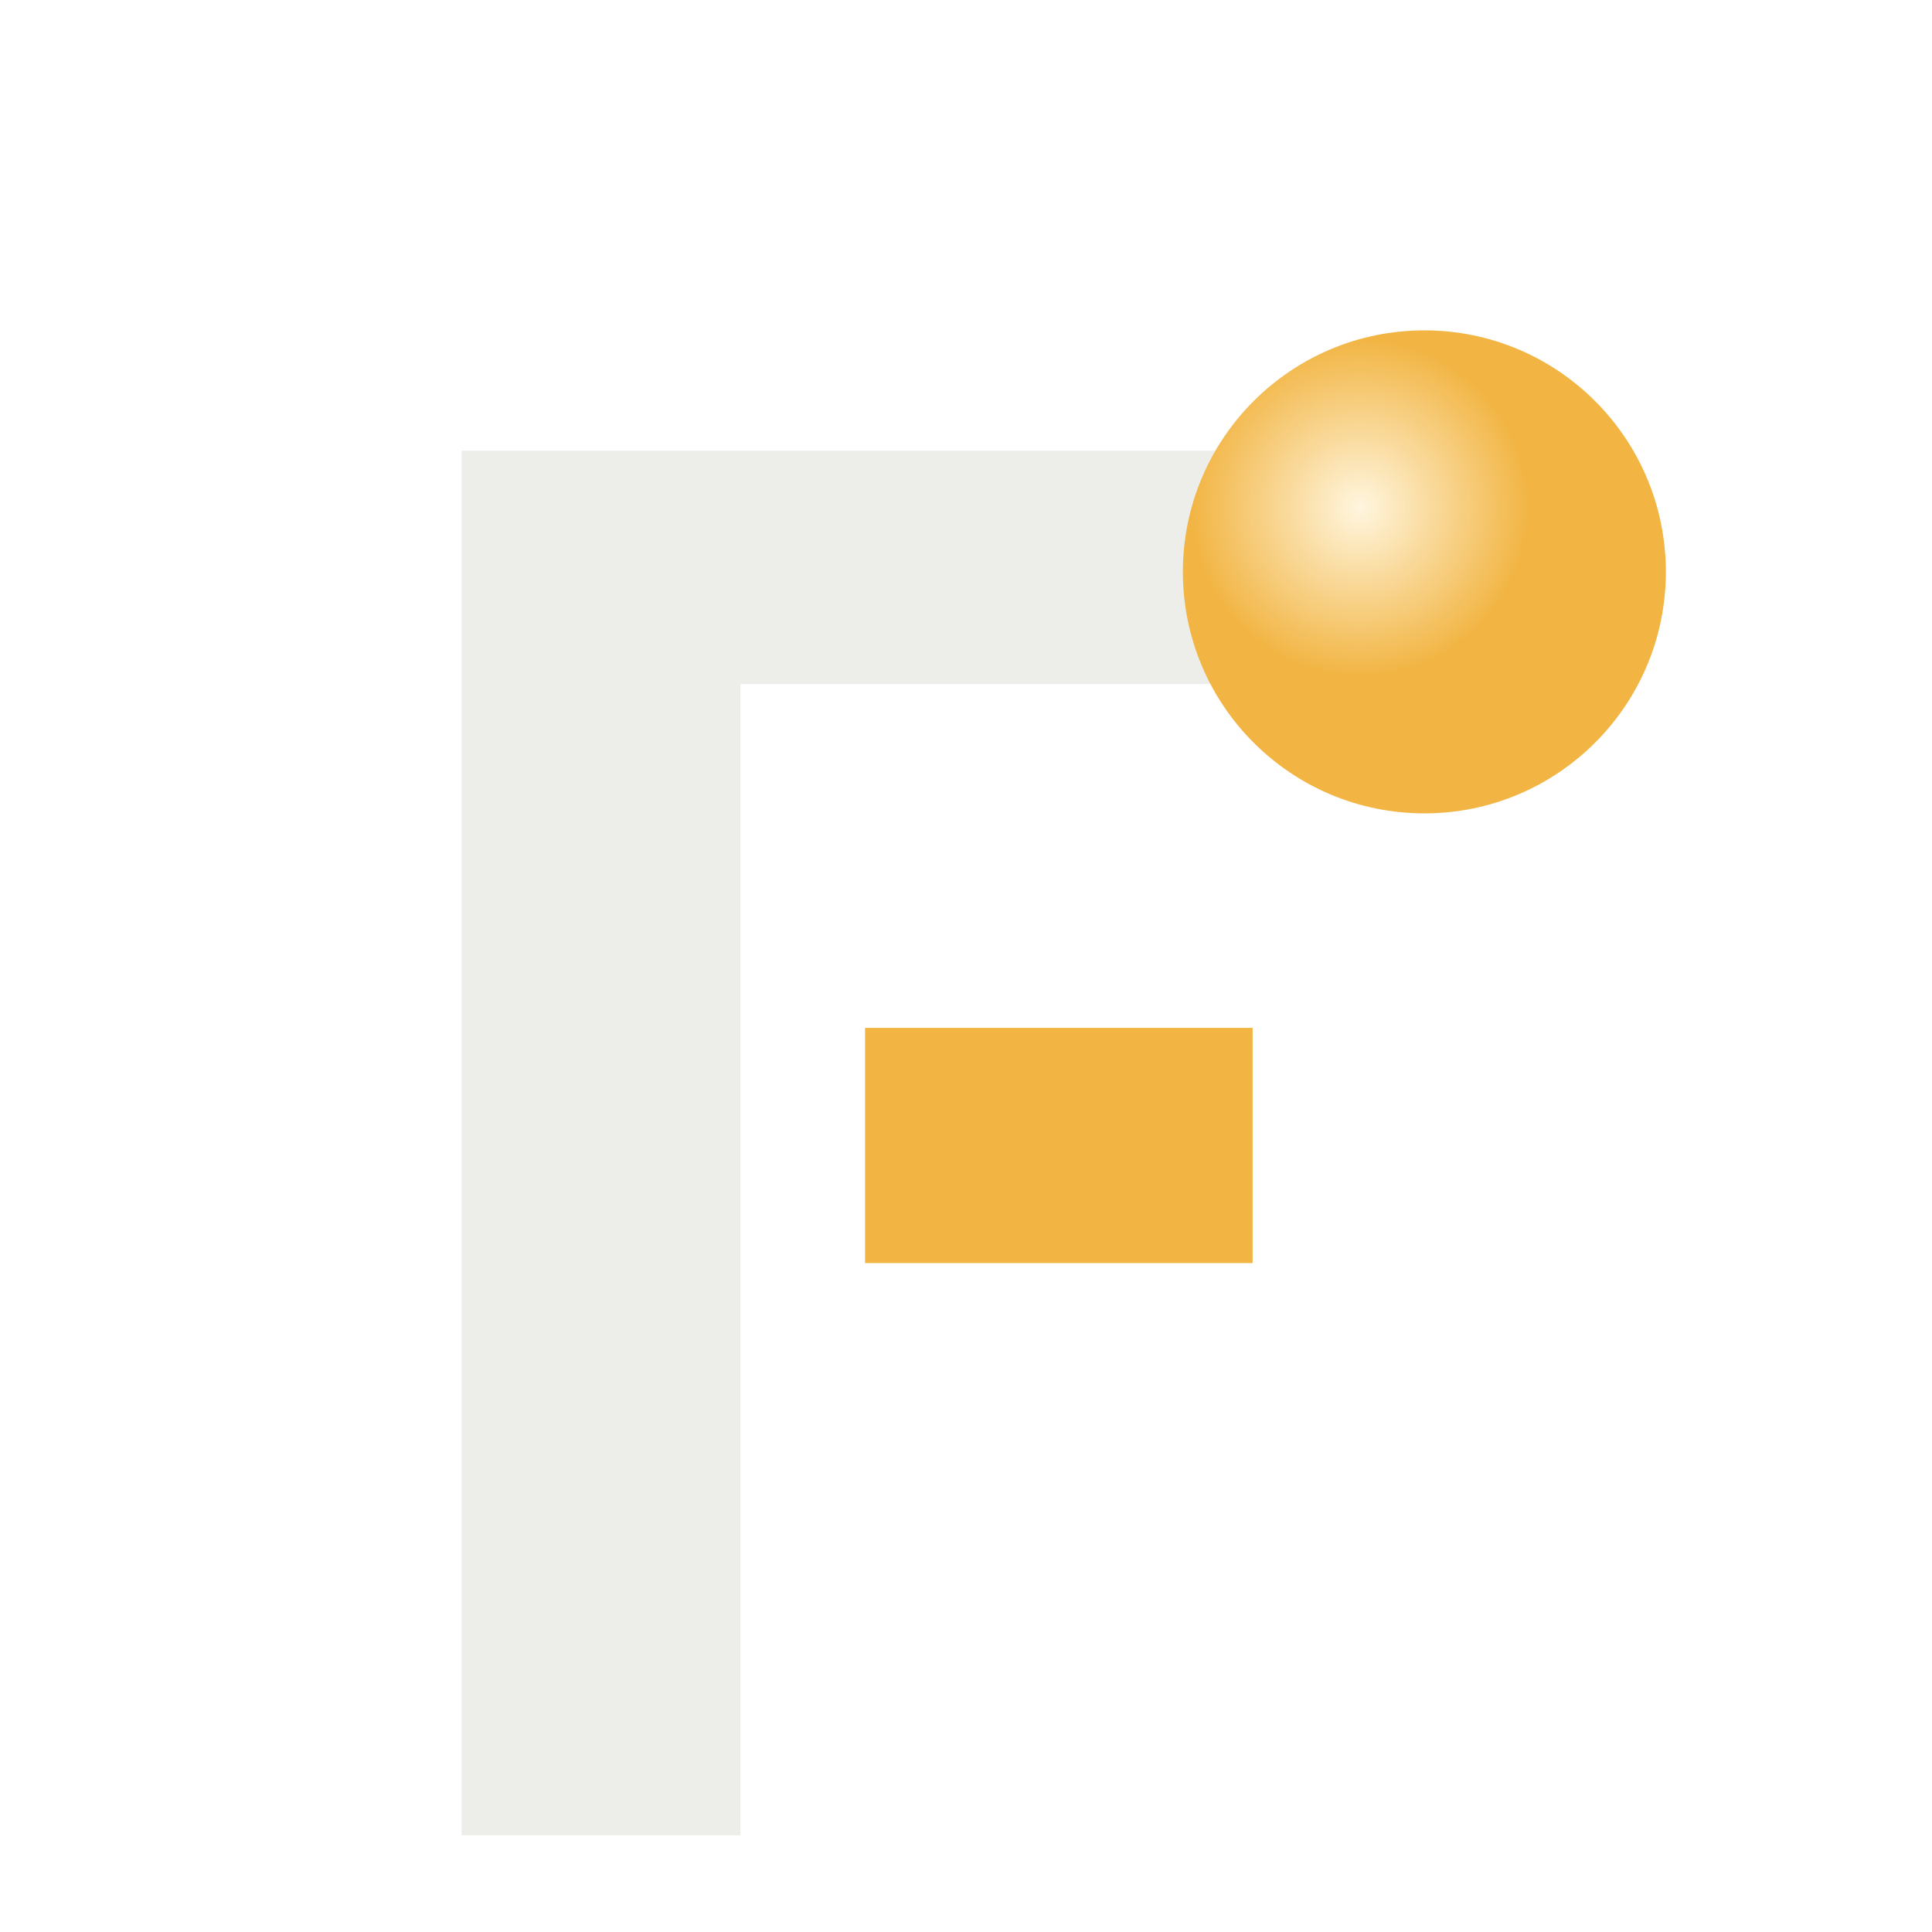
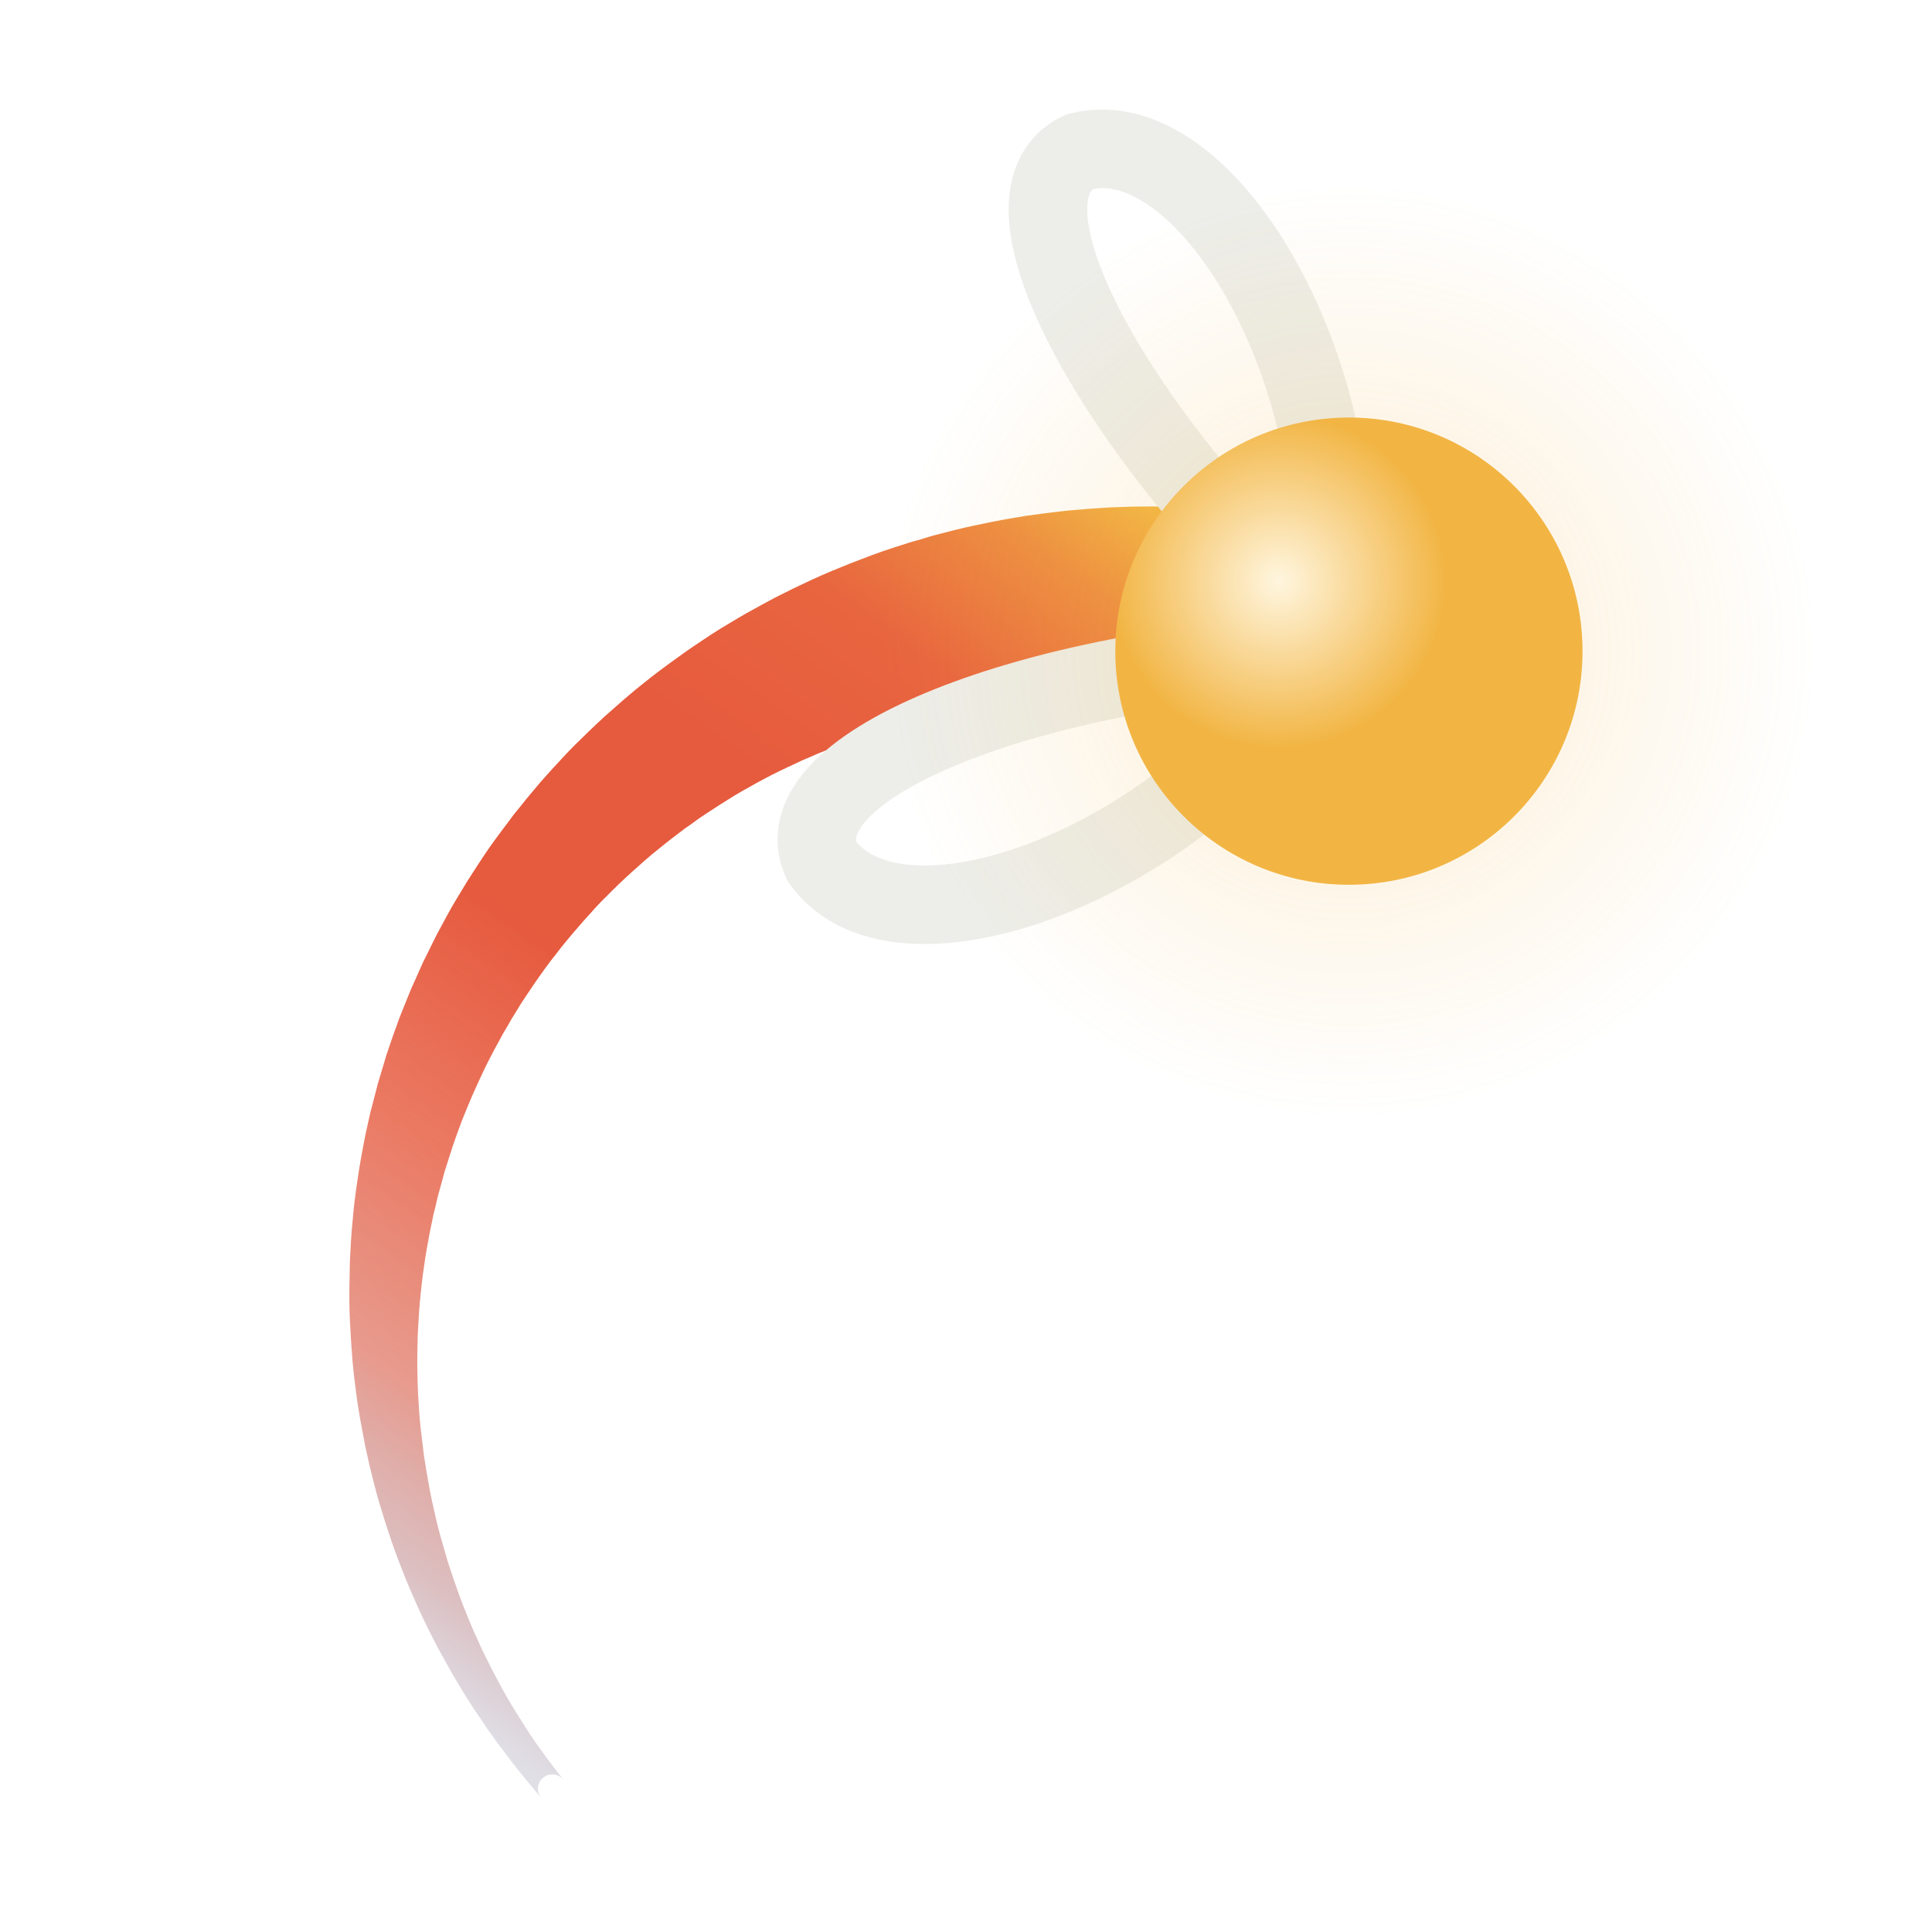
<svg xmlns="http://www.w3.org/2000/svg" viewBox="0 0 120 120">
-   <g transform="translate(28.67 25.52) scale(0.86)">
-     <path d="M0,2.877v100h20.137V19.726h38.767V2.877z" fill="#EDEEEA" />
-     <path d="M29.14,44.562h27.99v16.986h-27.99z" fill="#F2B544" />
-   </g>
  <defs>
-     <radialGradient id="ff-fv-dn-c" cx="84.47" cy="31.52" r="19" gradientUnits="userSpaceOnUse">
+     <linearGradient id="ff-fv-dn-g" gradientUnits="userSpaceOnUse" x1="29.36" y1="85.71" x2="73.68" y2="22.41">
+       <stop offset="0" stop-color="#86809C" stop-opacity="0.25" />
+       <stop offset="0.07" stop-color="#B06F73" stop-opacity="0.44" />
+       <stop offset="0.18" stop-color="#DA5F4A" stop-opacity="0.63" />
+       <stop offset="0.33" stop-color="#E65A3E" stop-opacity="0.81" />
+       <stop offset="0.5" stop-color="#E65A3E" />
+       <stop offset="0.67" stop-color="#E65A3E" />
+       <stop offset="0.82" stop-color="#E8653F" />
+       <stop offset="0.93" stop-color="#ED8D41" />
+       <stop offset="1" stop-color="#F2B544" />
+     </linearGradient>
+     <radialGradient id="ff-fv-dn-h" cx="73.68" cy="22.41" r="26" gradientUnits="userSpaceOnUse">
+       <stop offset="0" stop-color="#F2B544" stop-opacity="0.55" />
+       <stop offset="0.35" stop-color="#F2B544" stop-opacity="0.16" />
+       <stop offset="1" stop-color="#F2B544" stop-opacity="0" />
+     </radialGradient>
+     <radialGradient id="ff-fv-dn-c" cx="69.78" cy="18.51" r="16.9" gradientUnits="userSpaceOnUse">
      <stop offset="0" stop-color="#FFF6DF" />
      <stop offset="0.55" stop-color="#F2B544" />
      <stop offset="1" stop-color="#F2B544" />
    </radialGradient>
  </defs>
-   <circle cx="88.47" cy="35.52" r="15" fill="url(#ff-fv-dn-c)" />
+   <g transform="translate(1.54 15.43) scale(1.11622)">
+     <path d="M29.97,85.2L29.65,84.8 29.34,84.39 29.03,83.98 28.73,83.56 28.43,83.15 28.14,82.72 27.86,82.29 27.59,81.86 27.32,81.43 27.05,80.99 26.79,80.55 26.54,80.1 26.3,79.65 26.06,79.2 25.83,78.75 25.6,78.29 25.38,77.83 25.17,77.36 24.96,76.9 24.76,76.43 24.57,75.96 24.38,75.49 24.2,75.01 24.03,74.53 23.86,74.05 23.7,73.57 23.54,73.09 23.4,72.6 23.26,72.12 23.12,71.63 22.99,71.14 22.87,70.64 22.76,70.15 22.65,69.66 22.55,69.16 22.46,68.67 22.37,68.17 22.29,67.67 22.21,67.17 22.15,66.67 22.09,66.17 22.03,65.67 21.98,65.17 21.94,64.67 21.91,64.17 21.88,63.67 21.86,63.17 21.85,62.67 21.84,62.16 21.84,61.66 21.85,61.16 21.86,60.66 21.88,60.16 21.91,59.67 21.94,59.17 21.98,58.67 22.03,58.17 22.08,57.68 22.14,57.18 22.21,56.69 22.28,56.2 22.36,55.71 22.45,55.22 22.54,54.73 22.64,54.25 22.74,53.76 22.86,53.28 22.97,52.8 23.1,52.32 23.23,51.85 23.36,51.37 23.51,50.9 23.66,50.43 23.81,49.96 23.97,49.5 24.14,49.03 24.31,48.57 24.49,48.12 24.68,47.66 24.87,47.21 25.07,46.76 25.27,46.32 25.48,45.87 25.69,45.43 25.91,45 26.14,44.56 26.37,44.14 26.6,43.71 26.85,43.29 27.09,42.87 27.35,42.45 27.6,42.04 27.87,41.63 28.14,41.23 28.41,40.83 28.69,40.43 28.97,40.04 29.26,39.65 29.56,39.27 29.85,38.89 30.16,38.51 30.47,38.14 30.78,37.78 31.1,37.41 31.42,37.06 31.74,36.7 32.07,36.35 32.41,36.01 32.75,35.67 33.09,35.34 33.44,35.01 33.79,34.69 34.15,34.37 34.51,34.05 34.87,33.74 35.24,33.44 35.61,33.14 35.98,32.85 36.36,32.56 36.74,32.27 37.13,32 37.51,31.72 37.9,31.46 38.3,31.2 38.7,30.94 39.1,30.69 39.5,30.44 39.91,30.2 40.32,29.97 40.73,29.74 41.14,29.52 41.56,29.3 41.98,29.09 42.4,28.89 42.83,28.69 43.25,28.49 43.68,28.31 44.11,28.12 44.54,27.95 44.98,27.78 45.42,27.61 45.85,27.46 46.29,27.3 46.74,27.16 47.18,27.02 47.62,26.88 48.07,26.76 48.52,26.63 48.96,26.52 49.41,26.41 49.86,26.3 50.31,26.21 50.77,26.11 51.22,26.03 51.67,25.95 52.13,25.87 52.58,25.81 53.04,25.75 53.49,25.69 53.95,25.64 54.4,25.6 54.86,25.56 55.31,25.53 55.77,25.51 56.23,25.49 56.68,25.47 57.14,25.47 57.59,25.47 58.04,25.47 58.5,25.48 58.95,25.5 59.4,25.53 59.85,25.56 60.31,25.59 60.76,25.63 61.2,25.68 61.65,25.73 62.1,25.79 62.54,25.86 62.98,25.93 63.42,26 63.86,26.08 64.3,26.17 64.74,26.27 65.17,26.37 65.62,26.47 66.04,26.58 66.48,26.7 66.9,26.82 67.32,26.95 67.75,27.08 68.17,27.22 68.59,27.36 69,27.51 69.42,27.67 69.83,27.83 70.24,27.99 70.65,28.16 71.06,28.34 71.46,28.52A6.5,6.5 0 0 1 75.9,16.3L75.31,16.13 74.74,15.97 74.15,15.82 73.56,15.67 72.97,15.53 72.38,15.4 71.78,15.27 71.19,15.16 70.59,15.05 69.99,14.95 69.4,14.86 68.79,14.77 68.2,14.7 67.59,14.62 67,14.57 66.4,14.51 65.8,14.47 65.2,14.43 64.6,14.4 64,14.38 63.39,14.36 62.79,14.36 62.19,14.36 61.59,14.37 60.99,14.39 60.39,14.41 59.8,14.45 59.2,14.49 58.61,14.54 58.01,14.59 57.42,14.66 56.83,14.73 56.24,14.81 55.65,14.89 55.07,14.99 54.48,15.09 53.9,15.2 53.32,15.32 52.74,15.44 52.16,15.57 51.59,15.71 51.01,15.86 50.44,16.01 49.88,16.18 49.31,16.34 48.75,16.52 48.19,16.7 47.63,16.89 47.08,17.09 46.53,17.3 45.98,17.51 45.44,17.73 44.9,17.95 44.36,18.18 43.83,18.42 43.3,18.67 42.77,18.92 42.25,19.18 41.73,19.44 41.21,19.72 40.7,20 40.19,20.28 39.69,20.57 39.19,20.87 38.69,21.17 38.2,21.48 37.72,21.8 37.24,22.12 36.76,22.45 36.29,22.79 35.82,23.13 35.36,23.47 34.9,23.82 34.45,24.18 34,24.54 33.56,24.91 33.12,25.29 32.69,25.67 32.26,26.05 31.84,26.44 31.42,26.84 31.01,27.24 30.6,27.64 30.2,28.05 29.81,28.47 29.42,28.89 29.04,29.31 28.66,29.74 28.29,30.18 27.93,30.61 27.57,31.06 27.21,31.5 26.87,31.96 26.53,32.41 26.19,32.87 25.86,33.33 25.54,33.8 25.23,34.27 24.92,34.75 24.61,35.23 24.32,35.71 24.03,36.19 23.74,36.68 23.47,37.17 23.2,37.67 22.93,38.17 22.68,38.67 22.43,39.18 22.18,39.68 21.95,40.19 21.72,40.71 21.49,41.22 21.28,41.74 21.07,42.26 20.86,42.78 20.67,43.31 20.48,43.83 20.3,44.36 20.12,44.89 19.96,45.43 19.8,45.96 19.64,46.5 19.5,47.04 19.36,47.58 19.22,48.12 19.1,48.66 18.98,49.2 18.87,49.75 18.77,50.29 18.67,50.84 18.58,51.39 18.5,51.93 18.42,52.48 18.35,53.03 18.29,53.58 18.24,54.13 18.19,54.68 18.15,55.23 18.12,55.78 18.09,56.34 18.08,56.89 18.07,57.44 18.06,57.99 18.06,58.54 18.07,59.09 18.09,59.64 18.12,60.18 18.15,60.73 18.19,61.28 18.23,61.83 18.28,62.37 18.34,62.91 18.41,63.46 18.48,64 18.56,64.54 18.65,65.08 18.75,65.62 18.85,66.15 18.95,66.69 19.07,67.22 19.19,67.75 19.32,68.28 19.45,68.8 19.59,69.33 19.74,69.85 19.9,70.37 20.06,70.89 20.23,71.41 20.4,71.92 20.58,72.43 20.77,72.94 20.96,73.44 21.16,73.95 21.37,74.45 21.58,74.94 21.8,75.44 22.02,75.93 22.25,76.41 22.49,76.9 22.73,77.38 22.98,77.86 23.24,78.33 23.5,78.8 23.76,79.27 24.03,79.73 24.31,80.19 24.59,80.65 24.88,81.1 25.18,81.55 25.48,81.99 25.78,82.44 26.09,82.87 26.41,83.31 26.73,83.73 27.05,84.16 27.38,84.58 27.72,85 28.06,85.41 28.4,85.82 28.74,86.23A0.8,0.8 0 0 1 29.97,85.2Z" fill="url(#ff-fv-dn-g)" />
+     <g transform="translate(73.68 22.41) rotate(19.95)">
+       <path d="M-1,0C-5,5.5 -14,8 -16,4.5C-17,1.5 -9,-0.5 -1,0" transform="rotate(-26) scale(1.9)" fill="none" stroke="#EDEEEA" stroke-width="2.3" stroke-linecap="round" stroke-linejoin="round" />
+       <path d="M-1,0C-5,-5.5 -14,-8 -16,-4.5C-17,-1.5 -9,0.5 -1,0" transform="rotate(26) scale(1.9)" fill="none" stroke="#EDEEEA" stroke-width="2.3" stroke-linecap="round" stroke-linejoin="round" />
+     </g>
+     <circle cx="73.68" cy="22.41" r="26" fill="url(#ff-fv-dn-h)" />
+     <circle cx="73.68" cy="22.41" r="13" fill="url(#ff-fv-dn-c)" />
+   </g>
</svg>
